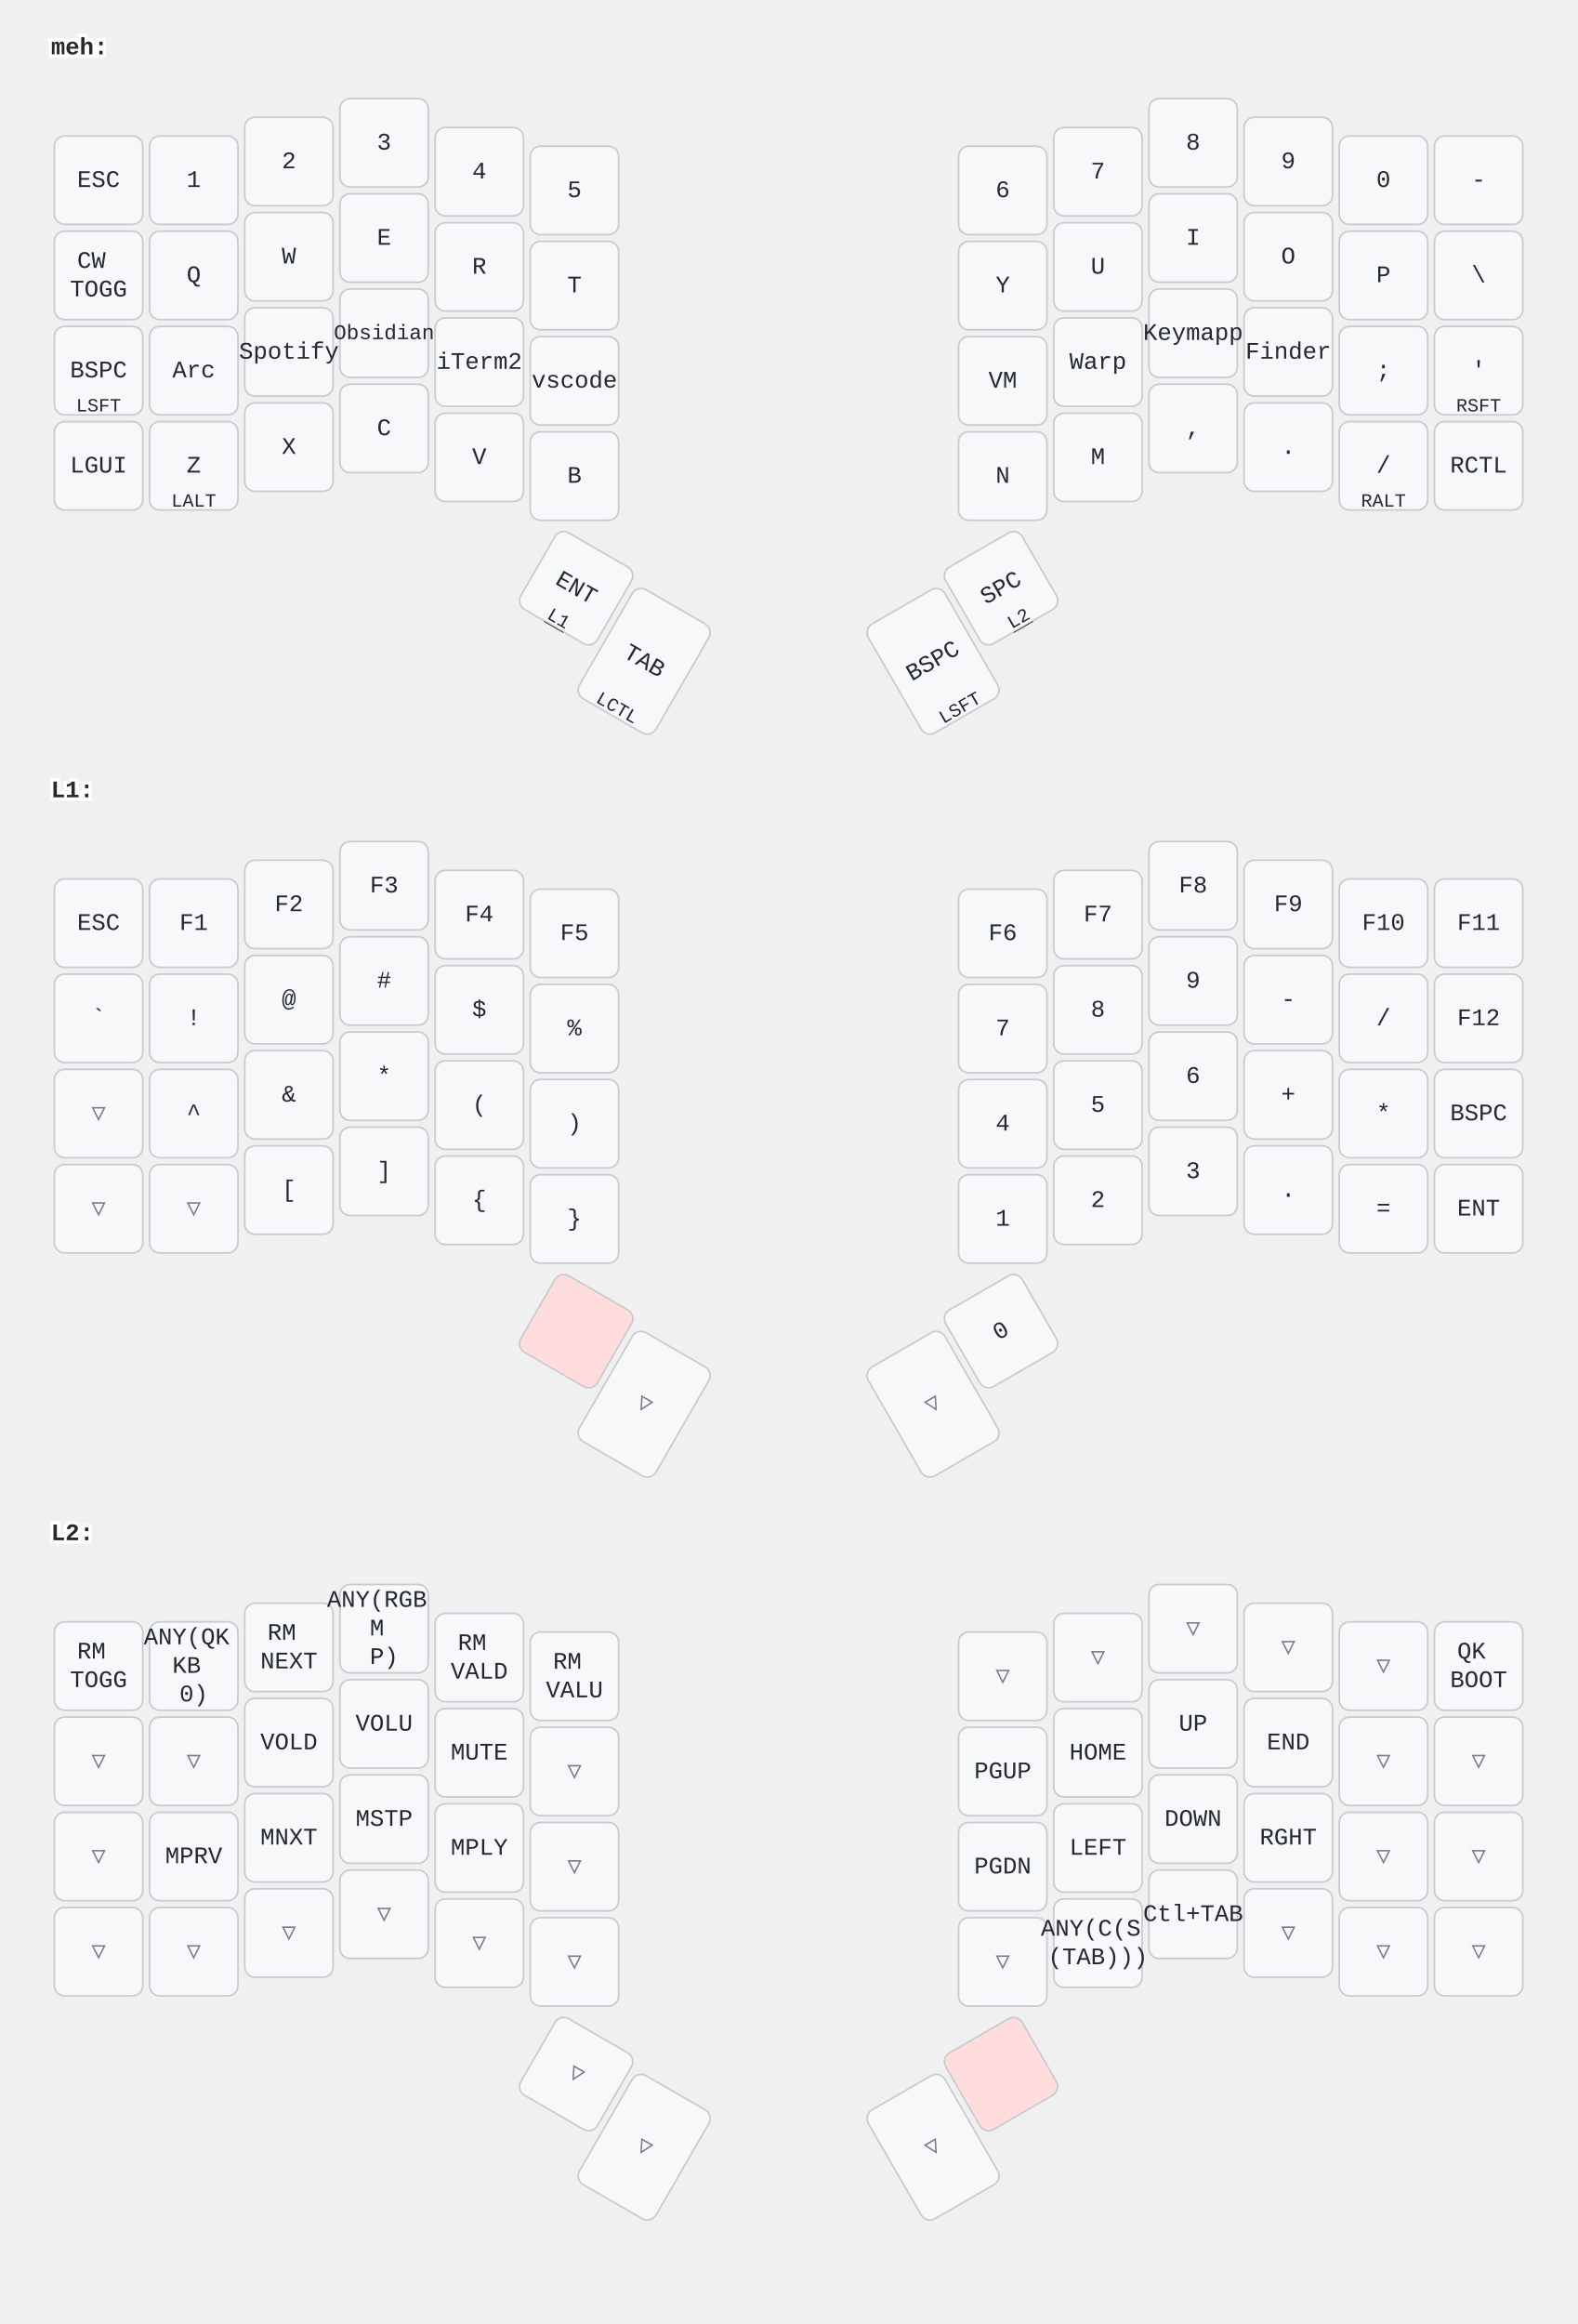
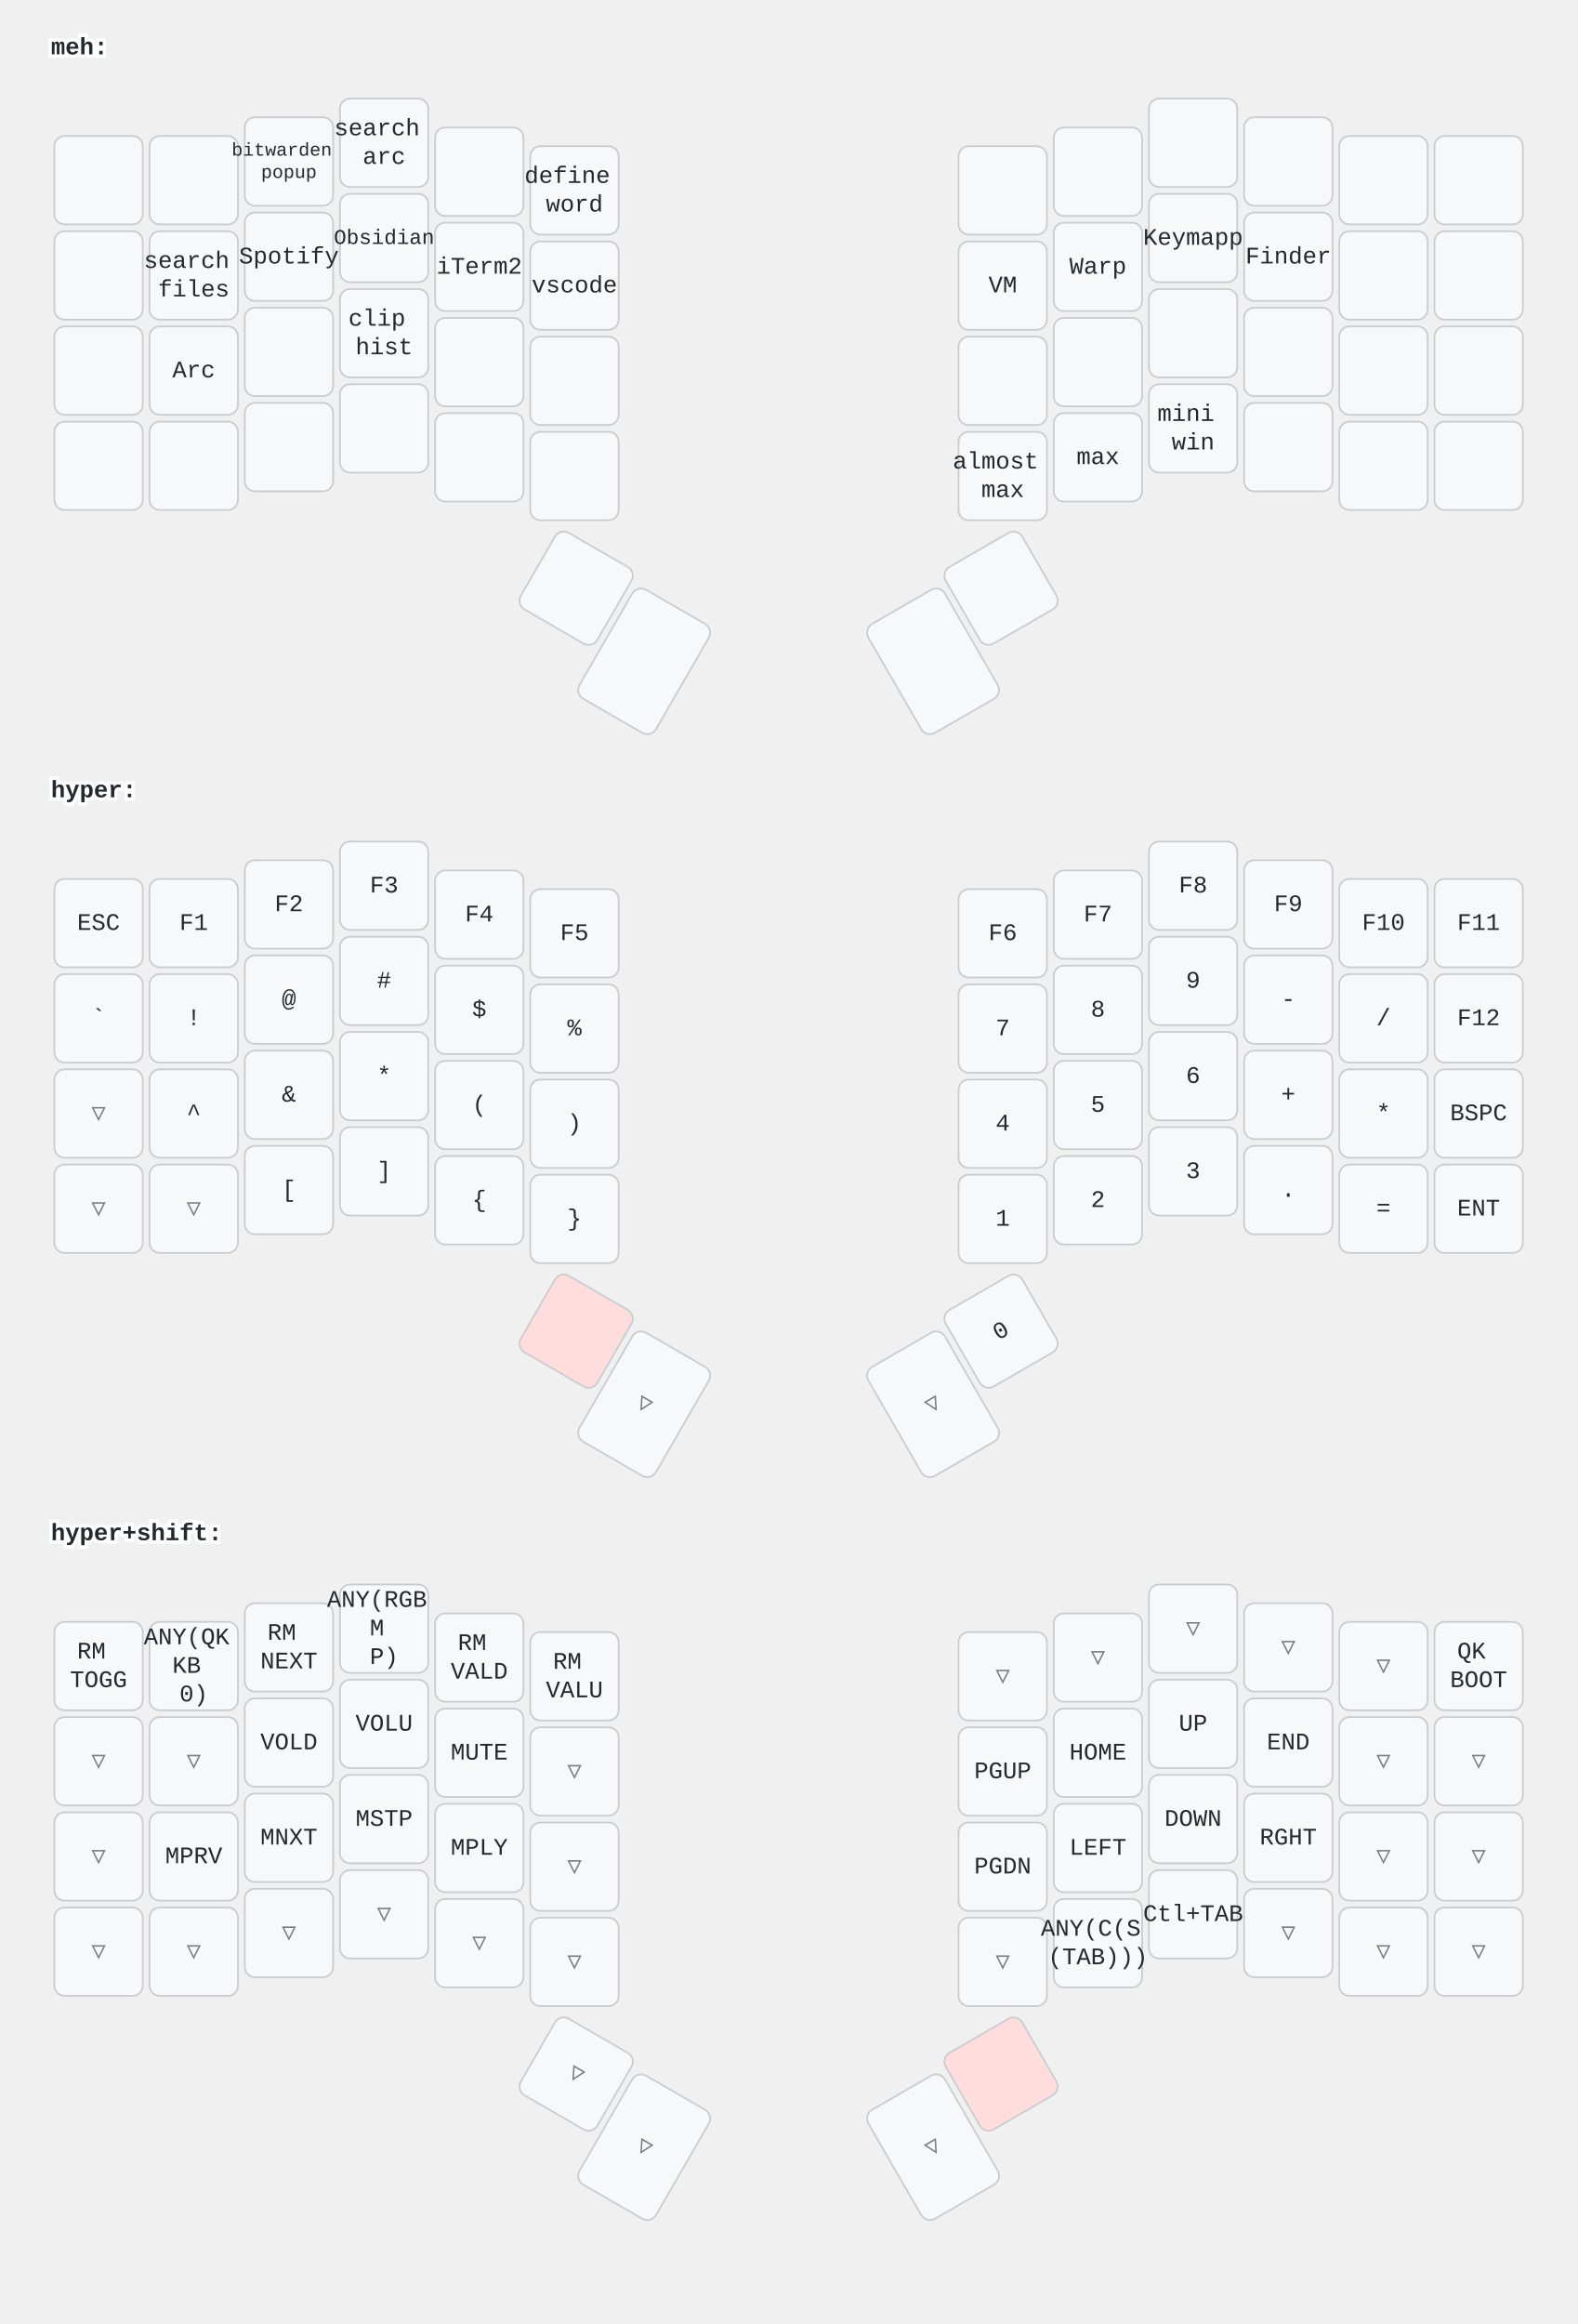
<svg xmlns="http://www.w3.org/2000/svg" width="928" height="1367" viewBox="0 0 928 1367" class="keymap">
  <style>/* inherit to force styles through use tags */
svg path {
    fill: inherit;
}

/* font and background color specifications */
svg.keymap {
    font-family: SFMono-Regular,Consolas,Liberation Mono,Menlo,monospace;
    font-size: 14px;
    font-kerning: normal;
    text-rendering: optimizeLegibility;
    fill: #24292e;
}

/* default key styling */
rect.key {
    fill: #f6f8fa;
}

rect.key, rect.combo {
    stroke: #c9cccf;
    stroke-width: 1;
}

/* default key side styling, only used is draw_key_sides is set */
rect.side {
    filter: brightness(90%);
}

/* color accent for combo boxes */
rect.combo, rect.combo-separate {
    fill: #cdf;
}

/* color accent for held keys */
rect.held, rect.combo.held {
    fill: #fdd;
}

/* color accent for ghost (optional) keys */
rect.ghost, rect.combo.ghost {
    stroke-dasharray: 4, 4;
    stroke-width: 2;
}

text {
    text-anchor: middle;
    dominant-baseline: middle;
}

/* styling for layer labels */
text.label {
    font-weight: bold;
    text-anchor: start;
    stroke: white;
    stroke-width: 4;
    paint-order: stroke;
}

/* styling for optional footer */
text.footer {
    text-anchor: end;
    dominant-baseline: auto;
    stroke: white;
    stroke-width: 4;
    paint-order: stroke;
}

/* styling for combo tap, and key non-tap label text */
text.combo, text.hold, text.shifted, text.left, text.right {
    font-size: 11px;
}

text.hold {
    text-anchor: middle;
    dominant-baseline: auto;
}

text.shifted {
    text-anchor: middle;
    dominant-baseline: hanging;
}

text.left {
    text-anchor: start;
}

text.right {
    text-anchor: end;
}

text.layer-activator {
    text-decoration: underline;
}

/* styling for hold/shifted label text in combo box */
text.combo.hold, text.combo.shifted, text.combo.left, text.combo.right {
    font-size: 8px;
}

/* lighter symbol for transparent keys */
text.trans {
    fill: #7b7e81;
}

/* styling for combo dendrons */
path.combo {
    stroke-width: 1;
    stroke: gray;
    fill: none;
}

/* Start Tabler Icons Cleanup */
/* cannot use height/width with glyphs */
.icon-tabler &gt; path {
    fill: inherit;
    stroke: inherit;
    stroke-width: 2;
}
/* hide tabler's default box */
.icon-tabler &gt; path[stroke="none"][fill="none"] {
    visibility: hidden;
}
/* End Tabler Icons Cleanup */
</style>
  <g transform="translate(30, 0)" class="layer-meh">
    <text x="0" y="28" class="label" id="meh">meh:</text>
    <g transform="translate(0, 56)">
      <g transform="translate(28, 50)" class="key keypos-0">
        <rect rx="6" ry="6" x="-26" y="-26" width="52" height="52" class="key" />
-         <text x="0" y="0" class="key tap">ESC</text>
      </g>
      <g transform="translate(84, 50)" class="key keypos-1">
        <rect rx="6" ry="6" x="-26" y="-26" width="52" height="52" class="key" />
-         <text x="0" y="0" class="key tap">1</text>
      </g>
      <g transform="translate(140, 39)" class="key keypos-2">
        <rect rx="6" ry="6" x="-26" y="-26" width="52" height="52" class="key" />
-         <text x="0" y="0" class="key tap">2</text>
+         <text x="0" y="0" class="key tap">
+           <tspan x="0" dy="-0.6em" style="font-size: 78%">bitwarden</tspan>
+           <tspan x="0" dy="1.2em" style="font-size: 78%">popup</tspan>
+         </text>
      </g>
      <g transform="translate(196, 28)" class="key keypos-3">
        <rect rx="6" ry="6" x="-26" y="-26" width="52" height="52" class="key" />
-         <text x="0" y="0" class="key tap">3</text>
+         <text x="0" y="0" class="key tap">
+           <tspan x="0" dy="-0.6em">search</tspan>
+           <tspan x="0" dy="1.2em">arc</tspan>
+         </text>
      </g>
      <g transform="translate(252, 45)" class="key keypos-4">
        <rect rx="6" ry="6" x="-26" y="-26" width="52" height="52" class="key" />
-         <text x="0" y="0" class="key tap">4</text>
      </g>
      <g transform="translate(308, 56)" class="key keypos-5">
        <rect rx="6" ry="6" x="-26" y="-26" width="52" height="52" class="key" />
-         <text x="0" y="0" class="key tap">5</text>
+         <text x="0" y="0" class="key tap">
+           <tspan x="0" dy="-0.6em">define</tspan>
+           <tspan x="0" dy="1.2em">word</tspan>
+         </text>
      </g>
      <g transform="translate(560, 56)" class="key keypos-6">
        <rect rx="6" ry="6" x="-26" y="-26" width="52" height="52" class="key" />
-         <text x="0" y="0" class="key tap">6</text>
      </g>
      <g transform="translate(616, 45)" class="key keypos-7">
        <rect rx="6" ry="6" x="-26" y="-26" width="52" height="52" class="key" />
-         <text x="0" y="0" class="key tap">7</text>
      </g>
      <g transform="translate(672, 28)" class="key keypos-8">
        <rect rx="6" ry="6" x="-26" y="-26" width="52" height="52" class="key" />
-         <text x="0" y="0" class="key tap">8</text>
      </g>
      <g transform="translate(728, 39)" class="key keypos-9">
        <rect rx="6" ry="6" x="-26" y="-26" width="52" height="52" class="key" />
-         <text x="0" y="0" class="key tap">9</text>
      </g>
      <g transform="translate(784, 50)" class="key keypos-10">
        <rect rx="6" ry="6" x="-26" y="-26" width="52" height="52" class="key" />
-         <text x="0" y="0" class="key tap">0</text>
      </g>
      <g transform="translate(840, 50)" class="key keypos-11">
        <rect rx="6" ry="6" x="-26" y="-26" width="52" height="52" class="key" />
-         <text x="0" y="0" class="key tap">-</text>
      </g>
      <g transform="translate(28, 106)" class="key keypos-12">
        <rect rx="6" ry="6" x="-26" y="-26" width="52" height="52" class="key" />
-         <text x="0" y="0" class="key tap">
-           <tspan x="0" dy="-0.6em">CW</tspan>
-           <tspan x="0" dy="1.2em">TOGG</tspan>
-         </text>
      </g>
      <g transform="translate(84, 106)" class="key keypos-13">
        <rect rx="6" ry="6" x="-26" y="-26" width="52" height="52" class="key" />
-         <text x="0" y="0" class="key tap">Q</text>
+         <text x="0" y="0" class="key tap">
+           <tspan x="0" dy="-0.6em">search</tspan>
+           <tspan x="0" dy="1.2em">files</tspan>
+         </text>
      </g>
      <g transform="translate(140, 95)" class="key keypos-14">
        <rect rx="6" ry="6" x="-26" y="-26" width="52" height="52" class="key" />
-         <text x="0" y="0" class="key tap">W</text>
+         <text x="0" y="0" class="key tap">Spotify</text>
      </g>
      <g transform="translate(196, 84)" class="key keypos-15">
        <rect rx="6" ry="6" x="-26" y="-26" width="52" height="52" class="key" />
-         <text x="0" y="0" class="key tap">E</text>
+         <text x="0" y="0" class="key tap">
+           <tspan style="font-size: 88%">Obsidian</tspan>
+         </text>
      </g>
      <g transform="translate(252, 101)" class="key keypos-16">
        <rect rx="6" ry="6" x="-26" y="-26" width="52" height="52" class="key" />
-         <text x="0" y="0" class="key tap">R</text>
+         <text x="0" y="0" class="key tap">iTerm2</text>
      </g>
      <g transform="translate(308, 112)" class="key keypos-17">
        <rect rx="6" ry="6" x="-26" y="-26" width="52" height="52" class="key" />
-         <text x="0" y="0" class="key tap">T</text>
+         <text x="0" y="0" class="key tap">vscode</text>
      </g>
      <g transform="translate(560, 112)" class="key keypos-18">
        <rect rx="6" ry="6" x="-26" y="-26" width="52" height="52" class="key" />
-         <text x="0" y="0" class="key tap">Y</text>
+         <text x="0" y="0" class="key tap">VM</text>
      </g>
      <g transform="translate(616, 101)" class="key keypos-19">
        <rect rx="6" ry="6" x="-26" y="-26" width="52" height="52" class="key" />
-         <text x="0" y="0" class="key tap">U</text>
+         <text x="0" y="0" class="key tap">Warp</text>
      </g>
      <g transform="translate(672, 84)" class="key keypos-20">
        <rect rx="6" ry="6" x="-26" y="-26" width="52" height="52" class="key" />
-         <text x="0" y="0" class="key tap">I</text>
+         <text x="0" y="0" class="key tap">Keymapp</text>
      </g>
      <g transform="translate(728, 95)" class="key keypos-21">
        <rect rx="6" ry="6" x="-26" y="-26" width="52" height="52" class="key" />
-         <text x="0" y="0" class="key tap">O</text>
+         <text x="0" y="0" class="key tap">Finder</text>
      </g>
      <g transform="translate(784, 106)" class="key keypos-22">
        <rect rx="6" ry="6" x="-26" y="-26" width="52" height="52" class="key" />
-         <text x="0" y="0" class="key tap">P</text>
      </g>
      <g transform="translate(840, 106)" class="key keypos-23">
        <rect rx="6" ry="6" x="-26" y="-26" width="52" height="52" class="key" />
-         <text x="0" y="0" class="key tap">\</text>
      </g>
      <g transform="translate(28, 162)" class="key keypos-24">
        <rect rx="6" ry="6" x="-26" y="-26" width="52" height="52" class="key" />
-         <text x="0" y="0" class="key tap">BSPC</text>
-         <text x="0" y="24" class="key hold">LSFT</text>
      </g>
      <g transform="translate(84, 162)" class="key keypos-25">
        <rect rx="6" ry="6" x="-26" y="-26" width="52" height="52" class="key" />
        <text x="0" y="0" class="key tap">Arc</text>
      </g>
      <g transform="translate(140, 151)" class="key keypos-26">
        <rect rx="6" ry="6" x="-26" y="-26" width="52" height="52" class="key" />
-         <text x="0" y="0" class="key tap">Spotify</text>
      </g>
      <g transform="translate(196, 140)" class="key keypos-27">
        <rect rx="6" ry="6" x="-26" y="-26" width="52" height="52" class="key" />
        <text x="0" y="0" class="key tap">
-           <tspan style="font-size: 88%">Obsidian</tspan>
+           <tspan x="0" dy="-0.6em">clip</tspan>
+           <tspan x="0" dy="1.2em">hist</tspan>
        </text>
      </g>
      <g transform="translate(252, 157)" class="key keypos-28">
        <rect rx="6" ry="6" x="-26" y="-26" width="52" height="52" class="key" />
-         <text x="0" y="0" class="key tap">iTerm2</text>
      </g>
      <g transform="translate(308, 168)" class="key keypos-29">
        <rect rx="6" ry="6" x="-26" y="-26" width="52" height="52" class="key" />
-         <text x="0" y="0" class="key tap">vscode</text>
      </g>
      <g transform="translate(560, 168)" class="key keypos-30">
        <rect rx="6" ry="6" x="-26" y="-26" width="52" height="52" class="key" />
-         <text x="0" y="0" class="key tap">VM</text>
      </g>
      <g transform="translate(616, 157)" class="key keypos-31">
        <rect rx="6" ry="6" x="-26" y="-26" width="52" height="52" class="key" />
-         <text x="0" y="0" class="key tap">Warp</text>
      </g>
      <g transform="translate(672, 140)" class="key keypos-32">
        <rect rx="6" ry="6" x="-26" y="-26" width="52" height="52" class="key" />
-         <text x="0" y="0" class="key tap">Keymapp</text>
      </g>
      <g transform="translate(728, 151)" class="key keypos-33">
        <rect rx="6" ry="6" x="-26" y="-26" width="52" height="52" class="key" />
-         <text x="0" y="0" class="key tap">Finder</text>
      </g>
      <g transform="translate(784, 162)" class="key keypos-34">
        <rect rx="6" ry="6" x="-26" y="-26" width="52" height="52" class="key" />
-         <text x="0" y="0" class="key tap">;</text>
      </g>
      <g transform="translate(840, 162)" class="key keypos-35">
        <rect rx="6" ry="6" x="-26" y="-26" width="52" height="52" class="key" />
-         <text x="0" y="0" class="key tap">'</text>
-         <text x="0" y="24" class="key hold">RSFT</text>
      </g>
      <g transform="translate(28, 218)" class="key keypos-36">
        <rect rx="6" ry="6" x="-26" y="-26" width="52" height="52" class="key" />
-         <text x="0" y="0" class="key tap">LGUI</text>
      </g>
      <g transform="translate(84, 218)" class="key keypos-37">
        <rect rx="6" ry="6" x="-26" y="-26" width="52" height="52" class="key" />
-         <text x="0" y="0" class="key tap">Z</text>
-         <text x="0" y="24" class="key hold">LALT</text>
      </g>
      <g transform="translate(140, 207)" class="key keypos-38">
        <rect rx="6" ry="6" x="-26" y="-26" width="52" height="52" class="key" />
-         <text x="0" y="0" class="key tap">X</text>
      </g>
      <g transform="translate(196, 196)" class="key keypos-39">
        <rect rx="6" ry="6" x="-26" y="-26" width="52" height="52" class="key" />
-         <text x="0" y="0" class="key tap">C</text>
      </g>
      <g transform="translate(252, 213)" class="key keypos-40">
        <rect rx="6" ry="6" x="-26" y="-26" width="52" height="52" class="key" />
-         <text x="0" y="0" class="key tap">V</text>
      </g>
      <g transform="translate(308, 224)" class="key keypos-41">
        <rect rx="6" ry="6" x="-26" y="-26" width="52" height="52" class="key" />
-         <text x="0" y="0" class="key tap">B</text>
      </g>
      <g transform="translate(560, 224)" class="key keypos-42">
        <rect rx="6" ry="6" x="-26" y="-26" width="52" height="52" class="key" />
-         <text x="0" y="0" class="key tap">N</text>
+         <text x="0" y="0" class="key tap">
+           <tspan x="0" dy="-0.6em">almost</tspan>
+           <tspan x="0" dy="1.2em">max</tspan>
+         </text>
      </g>
      <g transform="translate(616, 213)" class="key keypos-43">
        <rect rx="6" ry="6" x="-26" y="-26" width="52" height="52" class="key" />
-         <text x="0" y="0" class="key tap">M</text>
+         <text x="0" y="0" class="key tap">max</text>
      </g>
      <g transform="translate(672, 196)" class="key keypos-44">
        <rect rx="6" ry="6" x="-26" y="-26" width="52" height="52" class="key" />
-         <text x="0" y="0" class="key tap">,</text>
+         <text x="0" y="0" class="key tap">
+           <tspan x="0" dy="-0.6em">mini</tspan>
+           <tspan x="0" dy="1.2em">win</tspan>
+         </text>
      </g>
      <g transform="translate(728, 207)" class="key keypos-45">
        <rect rx="6" ry="6" x="-26" y="-26" width="52" height="52" class="key" />
-         <text x="0" y="0" class="key tap">.</text>
      </g>
      <g transform="translate(784, 218)" class="key keypos-46">
        <rect rx="6" ry="6" x="-26" y="-26" width="52" height="52" class="key" />
-         <text x="0" y="0" class="key tap">/</text>
-         <text x="0" y="24" class="key hold">RALT</text>
      </g>
      <g transform="translate(840, 218)" class="key keypos-47">
        <rect rx="6" ry="6" x="-26" y="-26" width="52" height="52" class="key" />
-         <text x="0" y="0" class="key tap">RCTL</text>
      </g>
      <g transform="translate(309, 290) rotate(30.0)" class="key keypos-48">
        <rect rx="6" ry="6" x="-26" y="-26" width="52" height="52" class="key" />
-         <text x="0" y="0" class="key tap">ENT</text>
-         <a href="#L1">
-           <text x="0" y="24" class="key hold layer-activator">L1</text>
-         </a>
      </g>
      <g transform="translate(349, 333) rotate(30.0)" class="key keypos-49">
        <rect rx="6" ry="6" x="-26" y="-37" width="52" height="74" class="key" />
-         <text x="0" y="0" class="key tap">TAB</text>
-         <text x="0" y="35" class="key hold">LCTL</text>
      </g>
      <g transform="translate(519, 333) rotate(-30.0)" class="key keypos-50">
        <rect rx="6" ry="6" x="-26" y="-37" width="52" height="74" class="key" />
-         <text x="0" y="0" class="key tap">BSPC</text>
-         <text x="0" y="35" class="key hold">LSFT</text>
      </g>
      <g transform="translate(559, 290) rotate(-30.0)" class="key keypos-51">
        <rect rx="6" ry="6" x="-26" y="-26" width="52" height="52" class="key" />
-         <text x="0" y="0" class="key tap">SPC</text>
-         <a href="#L2">
-           <text x="0" y="24" class="key hold layer-activator">L2</text>
-         </a>
      </g>
    </g>
  </g>
-   <g transform="translate(30, 437)" class="layer-L1">
-     <text x="0" y="28" class="label" id="L1">L1:</text>
+   <g transform="translate(30, 437)" class="layer-hyper">
+     <text x="0" y="28" class="label" id="hyper">hyper:</text>
    <g transform="translate(0, 56)">
      <g transform="translate(28, 50)" class="key keypos-0">
        <rect rx="6" ry="6" x="-26" y="-26" width="52" height="52" class="key" />
        <text x="0" y="0" class="key tap">ESC</text>
      </g>
      <g transform="translate(84, 50)" class="key keypos-1">
        <rect rx="6" ry="6" x="-26" y="-26" width="52" height="52" class="key" />
        <text x="0" y="0" class="key tap">F1</text>
      </g>
      <g transform="translate(140, 39)" class="key keypos-2">
        <rect rx="6" ry="6" x="-26" y="-26" width="52" height="52" class="key" />
        <text x="0" y="0" class="key tap">F2</text>
      </g>
      <g transform="translate(196, 28)" class="key keypos-3">
        <rect rx="6" ry="6" x="-26" y="-26" width="52" height="52" class="key" />
        <text x="0" y="0" class="key tap">F3</text>
      </g>
      <g transform="translate(252, 45)" class="key keypos-4">
        <rect rx="6" ry="6" x="-26" y="-26" width="52" height="52" class="key" />
        <text x="0" y="0" class="key tap">F4</text>
      </g>
      <g transform="translate(308, 56)" class="key keypos-5">
        <rect rx="6" ry="6" x="-26" y="-26" width="52" height="52" class="key" />
        <text x="0" y="0" class="key tap">F5</text>
      </g>
      <g transform="translate(560, 56)" class="key keypos-6">
        <rect rx="6" ry="6" x="-26" y="-26" width="52" height="52" class="key" />
        <text x="0" y="0" class="key tap">F6</text>
      </g>
      <g transform="translate(616, 45)" class="key keypos-7">
        <rect rx="6" ry="6" x="-26" y="-26" width="52" height="52" class="key" />
        <text x="0" y="0" class="key tap">F7</text>
      </g>
      <g transform="translate(672, 28)" class="key keypos-8">
        <rect rx="6" ry="6" x="-26" y="-26" width="52" height="52" class="key" />
        <text x="0" y="0" class="key tap">F8</text>
      </g>
      <g transform="translate(728, 39)" class="key keypos-9">
        <rect rx="6" ry="6" x="-26" y="-26" width="52" height="52" class="key" />
        <text x="0" y="0" class="key tap">F9</text>
      </g>
      <g transform="translate(784, 50)" class="key keypos-10">
        <rect rx="6" ry="6" x="-26" y="-26" width="52" height="52" class="key" />
        <text x="0" y="0" class="key tap">F10</text>
      </g>
      <g transform="translate(840, 50)" class="key keypos-11">
        <rect rx="6" ry="6" x="-26" y="-26" width="52" height="52" class="key" />
        <text x="0" y="0" class="key tap">F11</text>
      </g>
      <g transform="translate(28, 106)" class="key keypos-12">
        <rect rx="6" ry="6" x="-26" y="-26" width="52" height="52" class="key" />
        <text x="0" y="0" class="key tap">`</text>
      </g>
      <g transform="translate(84, 106)" class="key keypos-13">
        <rect rx="6" ry="6" x="-26" y="-26" width="52" height="52" class="key" />
        <text x="0" y="0" class="key tap">!</text>
      </g>
      <g transform="translate(140, 95)" class="key keypos-14">
        <rect rx="6" ry="6" x="-26" y="-26" width="52" height="52" class="key" />
        <text x="0" y="0" class="key tap">@</text>
      </g>
      <g transform="translate(196, 84)" class="key keypos-15">
        <rect rx="6" ry="6" x="-26" y="-26" width="52" height="52" class="key" />
        <text x="0" y="0" class="key tap">#</text>
      </g>
      <g transform="translate(252, 101)" class="key keypos-16">
        <rect rx="6" ry="6" x="-26" y="-26" width="52" height="52" class="key" />
        <text x="0" y="0" class="key tap">$</text>
      </g>
      <g transform="translate(308, 112)" class="key keypos-17">
        <rect rx="6" ry="6" x="-26" y="-26" width="52" height="52" class="key" />
        <text x="0" y="0" class="key tap">%</text>
      </g>
      <g transform="translate(560, 112)" class="key keypos-18">
        <rect rx="6" ry="6" x="-26" y="-26" width="52" height="52" class="key" />
        <text x="0" y="0" class="key tap">7</text>
      </g>
      <g transform="translate(616, 101)" class="key keypos-19">
        <rect rx="6" ry="6" x="-26" y="-26" width="52" height="52" class="key" />
        <text x="0" y="0" class="key tap">8</text>
      </g>
      <g transform="translate(672, 84)" class="key keypos-20">
        <rect rx="6" ry="6" x="-26" y="-26" width="52" height="52" class="key" />
        <text x="0" y="0" class="key tap">9</text>
      </g>
      <g transform="translate(728, 95)" class="key keypos-21">
        <rect rx="6" ry="6" x="-26" y="-26" width="52" height="52" class="key" />
        <text x="0" y="0" class="key tap">-</text>
      </g>
      <g transform="translate(784, 106)" class="key keypos-22">
        <rect rx="6" ry="6" x="-26" y="-26" width="52" height="52" class="key" />
        <text x="0" y="0" class="key tap">/</text>
      </g>
      <g transform="translate(840, 106)" class="key keypos-23">
        <rect rx="6" ry="6" x="-26" y="-26" width="52" height="52" class="key" />
        <text x="0" y="0" class="key tap">F12</text>
      </g>
      <g transform="translate(28, 162)" class="key trans keypos-24">
        <rect rx="6" ry="6" x="-26" y="-26" width="52" height="52" class="key trans" />
        <text x="0" y="0" class="key trans tap">▽</text>
      </g>
      <g transform="translate(84, 162)" class="key keypos-25">
        <rect rx="6" ry="6" x="-26" y="-26" width="52" height="52" class="key" />
        <text x="0" y="0" class="key tap">^</text>
      </g>
      <g transform="translate(140, 151)" class="key keypos-26">
        <rect rx="6" ry="6" x="-26" y="-26" width="52" height="52" class="key" />
        <text x="0" y="0" class="key tap">&amp;</text>
      </g>
      <g transform="translate(196, 140)" class="key keypos-27">
        <rect rx="6" ry="6" x="-26" y="-26" width="52" height="52" class="key" />
        <text x="0" y="0" class="key tap">*</text>
      </g>
      <g transform="translate(252, 157)" class="key keypos-28">
        <rect rx="6" ry="6" x="-26" y="-26" width="52" height="52" class="key" />
        <text x="0" y="0" class="key tap">(</text>
      </g>
      <g transform="translate(308, 168)" class="key keypos-29">
        <rect rx="6" ry="6" x="-26" y="-26" width="52" height="52" class="key" />
        <text x="0" y="0" class="key tap">)</text>
      </g>
      <g transform="translate(560, 168)" class="key keypos-30">
        <rect rx="6" ry="6" x="-26" y="-26" width="52" height="52" class="key" />
        <text x="0" y="0" class="key tap">4</text>
      </g>
      <g transform="translate(616, 157)" class="key keypos-31">
        <rect rx="6" ry="6" x="-26" y="-26" width="52" height="52" class="key" />
        <text x="0" y="0" class="key tap">5</text>
      </g>
      <g transform="translate(672, 140)" class="key keypos-32">
        <rect rx="6" ry="6" x="-26" y="-26" width="52" height="52" class="key" />
        <text x="0" y="0" class="key tap">6</text>
      </g>
      <g transform="translate(728, 151)" class="key keypos-33">
        <rect rx="6" ry="6" x="-26" y="-26" width="52" height="52" class="key" />
        <text x="0" y="0" class="key tap">+</text>
      </g>
      <g transform="translate(784, 162)" class="key keypos-34">
        <rect rx="6" ry="6" x="-26" y="-26" width="52" height="52" class="key" />
        <text x="0" y="0" class="key tap">*</text>
      </g>
      <g transform="translate(840, 162)" class="key keypos-35">
        <rect rx="6" ry="6" x="-26" y="-26" width="52" height="52" class="key" />
        <text x="0" y="0" class="key tap">BSPC</text>
      </g>
      <g transform="translate(28, 218)" class="key trans keypos-36">
        <rect rx="6" ry="6" x="-26" y="-26" width="52" height="52" class="key trans" />
        <text x="0" y="0" class="key trans tap">▽</text>
      </g>
      <g transform="translate(84, 218)" class="key trans keypos-37">
        <rect rx="6" ry="6" x="-26" y="-26" width="52" height="52" class="key trans" />
        <text x="0" y="0" class="key trans tap">▽</text>
      </g>
      <g transform="translate(140, 207)" class="key keypos-38">
        <rect rx="6" ry="6" x="-26" y="-26" width="52" height="52" class="key" />
        <text x="0" y="0" class="key tap">[</text>
      </g>
      <g transform="translate(196, 196)" class="key keypos-39">
        <rect rx="6" ry="6" x="-26" y="-26" width="52" height="52" class="key" />
        <text x="0" y="0" class="key tap">]</text>
      </g>
      <g transform="translate(252, 213)" class="key keypos-40">
        <rect rx="6" ry="6" x="-26" y="-26" width="52" height="52" class="key" />
        <text x="0" y="0" class="key tap">{</text>
      </g>
      <g transform="translate(308, 224)" class="key keypos-41">
        <rect rx="6" ry="6" x="-26" y="-26" width="52" height="52" class="key" />
        <text x="0" y="0" class="key tap">}</text>
      </g>
      <g transform="translate(560, 224)" class="key keypos-42">
        <rect rx="6" ry="6" x="-26" y="-26" width="52" height="52" class="key" />
        <text x="0" y="0" class="key tap">1</text>
      </g>
      <g transform="translate(616, 213)" class="key keypos-43">
        <rect rx="6" ry="6" x="-26" y="-26" width="52" height="52" class="key" />
        <text x="0" y="0" class="key tap">2</text>
      </g>
      <g transform="translate(672, 196)" class="key keypos-44">
        <rect rx="6" ry="6" x="-26" y="-26" width="52" height="52" class="key" />
        <text x="0" y="0" class="key tap">3</text>
      </g>
      <g transform="translate(728, 207)" class="key keypos-45">
        <rect rx="6" ry="6" x="-26" y="-26" width="52" height="52" class="key" />
        <text x="0" y="0" class="key tap">.</text>
      </g>
      <g transform="translate(784, 218)" class="key keypos-46">
        <rect rx="6" ry="6" x="-26" y="-26" width="52" height="52" class="key" />
        <text x="0" y="0" class="key tap">=</text>
      </g>
      <g transform="translate(840, 218)" class="key keypos-47">
        <rect rx="6" ry="6" x="-26" y="-26" width="52" height="52" class="key" />
        <text x="0" y="0" class="key tap">ENT</text>
      </g>
      <g transform="translate(309, 290) rotate(30.0)" class="key held keypos-48">
        <rect rx="6" ry="6" x="-26" y="-26" width="52" height="52" class="key held" />
      </g>
      <g transform="translate(349, 333) rotate(30.0)" class="key trans keypos-49">
        <rect rx="6" ry="6" x="-26" y="-37" width="52" height="74" class="key trans" />
        <text x="0" y="0" class="key trans tap">▽</text>
      </g>
      <g transform="translate(519, 333) rotate(-30.0)" class="key trans keypos-50">
        <rect rx="6" ry="6" x="-26" y="-37" width="52" height="74" class="key trans" />
        <text x="0" y="0" class="key trans tap">▽</text>
      </g>
      <g transform="translate(559, 290) rotate(-30.0)" class="key keypos-51">
        <rect rx="6" ry="6" x="-26" y="-26" width="52" height="52" class="key" />
        <text x="0" y="0" class="key tap">0</text>
      </g>
    </g>
  </g>
-   <g transform="translate(30, 874)" class="layer-L2">
-     <text x="0" y="28" class="label" id="L2">L2:</text>
+   <g transform="translate(30, 874)" class="layer-hyper+shift">
+     <text x="0" y="28" class="label" id="hypershift">hyper+shift:</text>
    <g transform="translate(0, 56)">
      <g transform="translate(28, 50)" class="key keypos-0">
        <rect rx="6" ry="6" x="-26" y="-26" width="52" height="52" class="key" />
        <text x="0" y="0" class="key tap">
          <tspan x="0" dy="-0.6em">RM</tspan>
          <tspan x="0" dy="1.2em">TOGG</tspan>
        </text>
      </g>
      <g transform="translate(84, 50)" class="key keypos-1">
        <rect rx="6" ry="6" x="-26" y="-26" width="52" height="52" class="key" />
        <text x="0" y="0" class="key tap">
          <tspan x="0" dy="-1.2em">ANY(QK</tspan>
          <tspan x="0" dy="1.2em">KB</tspan>
          <tspan x="0" dy="1.2em">0)</tspan>
        </text>
      </g>
      <g transform="translate(140, 39)" class="key keypos-2">
        <rect rx="6" ry="6" x="-26" y="-26" width="52" height="52" class="key" />
        <text x="0" y="0" class="key tap">
          <tspan x="0" dy="-0.6em">RM</tspan>
          <tspan x="0" dy="1.2em">NEXT</tspan>
        </text>
      </g>
      <g transform="translate(196, 28)" class="key keypos-3">
        <rect rx="6" ry="6" x="-26" y="-26" width="52" height="52" class="key" />
        <text x="0" y="0" class="key tap">
          <tspan x="0" dy="-1.2em">ANY(RGB</tspan>
          <tspan x="0" dy="1.2em">M</tspan>
          <tspan x="0" dy="1.2em">P)</tspan>
        </text>
      </g>
      <g transform="translate(252, 45)" class="key keypos-4">
        <rect rx="6" ry="6" x="-26" y="-26" width="52" height="52" class="key" />
        <text x="0" y="0" class="key tap">
          <tspan x="0" dy="-0.6em">RM</tspan>
          <tspan x="0" dy="1.2em">VALD</tspan>
        </text>
      </g>
      <g transform="translate(308, 56)" class="key keypos-5">
        <rect rx="6" ry="6" x="-26" y="-26" width="52" height="52" class="key" />
        <text x="0" y="0" class="key tap">
          <tspan x="0" dy="-0.6em">RM</tspan>
          <tspan x="0" dy="1.2em">VALU</tspan>
        </text>
      </g>
      <g transform="translate(560, 56)" class="key trans keypos-6">
        <rect rx="6" ry="6" x="-26" y="-26" width="52" height="52" class="key trans" />
        <text x="0" y="0" class="key trans tap">▽</text>
      </g>
      <g transform="translate(616, 45)" class="key trans keypos-7">
        <rect rx="6" ry="6" x="-26" y="-26" width="52" height="52" class="key trans" />
        <text x="0" y="0" class="key trans tap">▽</text>
      </g>
      <g transform="translate(672, 28)" class="key trans keypos-8">
        <rect rx="6" ry="6" x="-26" y="-26" width="52" height="52" class="key trans" />
        <text x="0" y="0" class="key trans tap">▽</text>
      </g>
      <g transform="translate(728, 39)" class="key trans keypos-9">
        <rect rx="6" ry="6" x="-26" y="-26" width="52" height="52" class="key trans" />
        <text x="0" y="0" class="key trans tap">▽</text>
      </g>
      <g transform="translate(784, 50)" class="key trans keypos-10">
        <rect rx="6" ry="6" x="-26" y="-26" width="52" height="52" class="key trans" />
        <text x="0" y="0" class="key trans tap">▽</text>
      </g>
      <g transform="translate(840, 50)" class="key keypos-11">
        <rect rx="6" ry="6" x="-26" y="-26" width="52" height="52" class="key" />
        <text x="0" y="0" class="key tap">
          <tspan x="0" dy="-0.6em">QK</tspan>
          <tspan x="0" dy="1.2em">BOOT</tspan>
        </text>
      </g>
      <g transform="translate(28, 106)" class="key trans keypos-12">
        <rect rx="6" ry="6" x="-26" y="-26" width="52" height="52" class="key trans" />
        <text x="0" y="0" class="key trans tap">▽</text>
      </g>
      <g transform="translate(84, 106)" class="key trans keypos-13">
        <rect rx="6" ry="6" x="-26" y="-26" width="52" height="52" class="key trans" />
        <text x="0" y="0" class="key trans tap">▽</text>
      </g>
      <g transform="translate(140, 95)" class="key keypos-14">
        <rect rx="6" ry="6" x="-26" y="-26" width="52" height="52" class="key" />
        <text x="0" y="0" class="key tap">VOLD</text>
      </g>
      <g transform="translate(196, 84)" class="key keypos-15">
        <rect rx="6" ry="6" x="-26" y="-26" width="52" height="52" class="key" />
        <text x="0" y="0" class="key tap">VOLU</text>
      </g>
      <g transform="translate(252, 101)" class="key keypos-16">
        <rect rx="6" ry="6" x="-26" y="-26" width="52" height="52" class="key" />
        <text x="0" y="0" class="key tap">MUTE</text>
      </g>
      <g transform="translate(308, 112)" class="key trans keypos-17">
        <rect rx="6" ry="6" x="-26" y="-26" width="52" height="52" class="key trans" />
        <text x="0" y="0" class="key trans tap">▽</text>
      </g>
      <g transform="translate(560, 112)" class="key keypos-18">
        <rect rx="6" ry="6" x="-26" y="-26" width="52" height="52" class="key" />
        <text x="0" y="0" class="key tap">PGUP</text>
      </g>
      <g transform="translate(616, 101)" class="key keypos-19">
        <rect rx="6" ry="6" x="-26" y="-26" width="52" height="52" class="key" />
        <text x="0" y="0" class="key tap">HOME</text>
      </g>
      <g transform="translate(672, 84)" class="key keypos-20">
        <rect rx="6" ry="6" x="-26" y="-26" width="52" height="52" class="key" />
        <text x="0" y="0" class="key tap">UP</text>
      </g>
      <g transform="translate(728, 95)" class="key keypos-21">
        <rect rx="6" ry="6" x="-26" y="-26" width="52" height="52" class="key" />
        <text x="0" y="0" class="key tap">END</text>
      </g>
      <g transform="translate(784, 106)" class="key trans keypos-22">
        <rect rx="6" ry="6" x="-26" y="-26" width="52" height="52" class="key trans" />
        <text x="0" y="0" class="key trans tap">▽</text>
      </g>
      <g transform="translate(840, 106)" class="key trans keypos-23">
        <rect rx="6" ry="6" x="-26" y="-26" width="52" height="52" class="key trans" />
        <text x="0" y="0" class="key trans tap">▽</text>
      </g>
      <g transform="translate(28, 162)" class="key trans keypos-24">
        <rect rx="6" ry="6" x="-26" y="-26" width="52" height="52" class="key trans" />
        <text x="0" y="0" class="key trans tap">▽</text>
      </g>
      <g transform="translate(84, 162)" class="key keypos-25">
        <rect rx="6" ry="6" x="-26" y="-26" width="52" height="52" class="key" />
        <text x="0" y="0" class="key tap">MPRV</text>
      </g>
      <g transform="translate(140, 151)" class="key keypos-26">
        <rect rx="6" ry="6" x="-26" y="-26" width="52" height="52" class="key" />
        <text x="0" y="0" class="key tap">MNXT</text>
      </g>
      <g transform="translate(196, 140)" class="key keypos-27">
        <rect rx="6" ry="6" x="-26" y="-26" width="52" height="52" class="key" />
        <text x="0" y="0" class="key tap">MSTP</text>
      </g>
      <g transform="translate(252, 157)" class="key keypos-28">
        <rect rx="6" ry="6" x="-26" y="-26" width="52" height="52" class="key" />
        <text x="0" y="0" class="key tap">MPLY</text>
      </g>
      <g transform="translate(308, 168)" class="key trans keypos-29">
        <rect rx="6" ry="6" x="-26" y="-26" width="52" height="52" class="key trans" />
        <text x="0" y="0" class="key trans tap">▽</text>
      </g>
      <g transform="translate(560, 168)" class="key keypos-30">
        <rect rx="6" ry="6" x="-26" y="-26" width="52" height="52" class="key" />
        <text x="0" y="0" class="key tap">PGDN</text>
      </g>
      <g transform="translate(616, 157)" class="key keypos-31">
        <rect rx="6" ry="6" x="-26" y="-26" width="52" height="52" class="key" />
        <text x="0" y="0" class="key tap">LEFT</text>
      </g>
      <g transform="translate(672, 140)" class="key keypos-32">
        <rect rx="6" ry="6" x="-26" y="-26" width="52" height="52" class="key" />
        <text x="0" y="0" class="key tap">DOWN</text>
      </g>
      <g transform="translate(728, 151)" class="key keypos-33">
        <rect rx="6" ry="6" x="-26" y="-26" width="52" height="52" class="key" />
        <text x="0" y="0" class="key tap">RGHT</text>
      </g>
      <g transform="translate(784, 162)" class="key trans keypos-34">
        <rect rx="6" ry="6" x="-26" y="-26" width="52" height="52" class="key trans" />
        <text x="0" y="0" class="key trans tap">▽</text>
      </g>
      <g transform="translate(840, 162)" class="key trans keypos-35">
        <rect rx="6" ry="6" x="-26" y="-26" width="52" height="52" class="key trans" />
        <text x="0" y="0" class="key trans tap">▽</text>
      </g>
      <g transform="translate(28, 218)" class="key trans keypos-36">
        <rect rx="6" ry="6" x="-26" y="-26" width="52" height="52" class="key trans" />
        <text x="0" y="0" class="key trans tap">▽</text>
      </g>
      <g transform="translate(84, 218)" class="key trans keypos-37">
        <rect rx="6" ry="6" x="-26" y="-26" width="52" height="52" class="key trans" />
        <text x="0" y="0" class="key trans tap">▽</text>
      </g>
      <g transform="translate(140, 207)" class="key trans keypos-38">
        <rect rx="6" ry="6" x="-26" y="-26" width="52" height="52" class="key trans" />
        <text x="0" y="0" class="key trans tap">▽</text>
      </g>
      <g transform="translate(196, 196)" class="key trans keypos-39">
        <rect rx="6" ry="6" x="-26" y="-26" width="52" height="52" class="key trans" />
        <text x="0" y="0" class="key trans tap">▽</text>
      </g>
      <g transform="translate(252, 213)" class="key trans keypos-40">
        <rect rx="6" ry="6" x="-26" y="-26" width="52" height="52" class="key trans" />
        <text x="0" y="0" class="key trans tap">▽</text>
      </g>
      <g transform="translate(308, 224)" class="key trans keypos-41">
        <rect rx="6" ry="6" x="-26" y="-26" width="52" height="52" class="key trans" />
        <text x="0" y="0" class="key trans tap">▽</text>
      </g>
      <g transform="translate(560, 224)" class="key trans keypos-42">
        <rect rx="6" ry="6" x="-26" y="-26" width="52" height="52" class="key trans" />
        <text x="0" y="0" class="key trans tap">▽</text>
      </g>
      <g transform="translate(616, 213)" class="key keypos-43">
        <rect rx="6" ry="6" x="-26" y="-26" width="52" height="52" class="key" />
        <text x="0" y="0" class="key tap">
          <tspan x="0" dy="-0.6em">ANY(C(S</tspan>
          <tspan x="0" dy="1.2em">(TAB)))</tspan>
        </text>
      </g>
      <g transform="translate(672, 196)" class="key keypos-44">
        <rect rx="6" ry="6" x="-26" y="-26" width="52" height="52" class="key" />
        <text x="0" y="0" class="key tap">Ctl+TAB</text>
      </g>
      <g transform="translate(728, 207)" class="key trans keypos-45">
        <rect rx="6" ry="6" x="-26" y="-26" width="52" height="52" class="key trans" />
        <text x="0" y="0" class="key trans tap">▽</text>
      </g>
      <g transform="translate(784, 218)" class="key trans keypos-46">
        <rect rx="6" ry="6" x="-26" y="-26" width="52" height="52" class="key trans" />
        <text x="0" y="0" class="key trans tap">▽</text>
      </g>
      <g transform="translate(840, 218)" class="key trans keypos-47">
        <rect rx="6" ry="6" x="-26" y="-26" width="52" height="52" class="key trans" />
        <text x="0" y="0" class="key trans tap">▽</text>
      </g>
      <g transform="translate(309, 290) rotate(30.0)" class="key trans keypos-48">
        <rect rx="6" ry="6" x="-26" y="-26" width="52" height="52" class="key trans" />
        <text x="0" y="0" class="key trans tap">▽</text>
      </g>
      <g transform="translate(349, 333) rotate(30.0)" class="key trans keypos-49">
        <rect rx="6" ry="6" x="-26" y="-37" width="52" height="74" class="key trans" />
        <text x="0" y="0" class="key trans tap">▽</text>
      </g>
      <g transform="translate(519, 333) rotate(-30.0)" class="key trans keypos-50">
        <rect rx="6" ry="6" x="-26" y="-37" width="52" height="74" class="key trans" />
        <text x="0" y="0" class="key trans tap">▽</text>
      </g>
      <g transform="translate(559, 290) rotate(-30.0)" class="key held keypos-51">
        <rect rx="6" ry="6" x="-26" y="-26" width="52" height="52" class="key held" />
      </g>
    </g>
  </g>
</svg>
